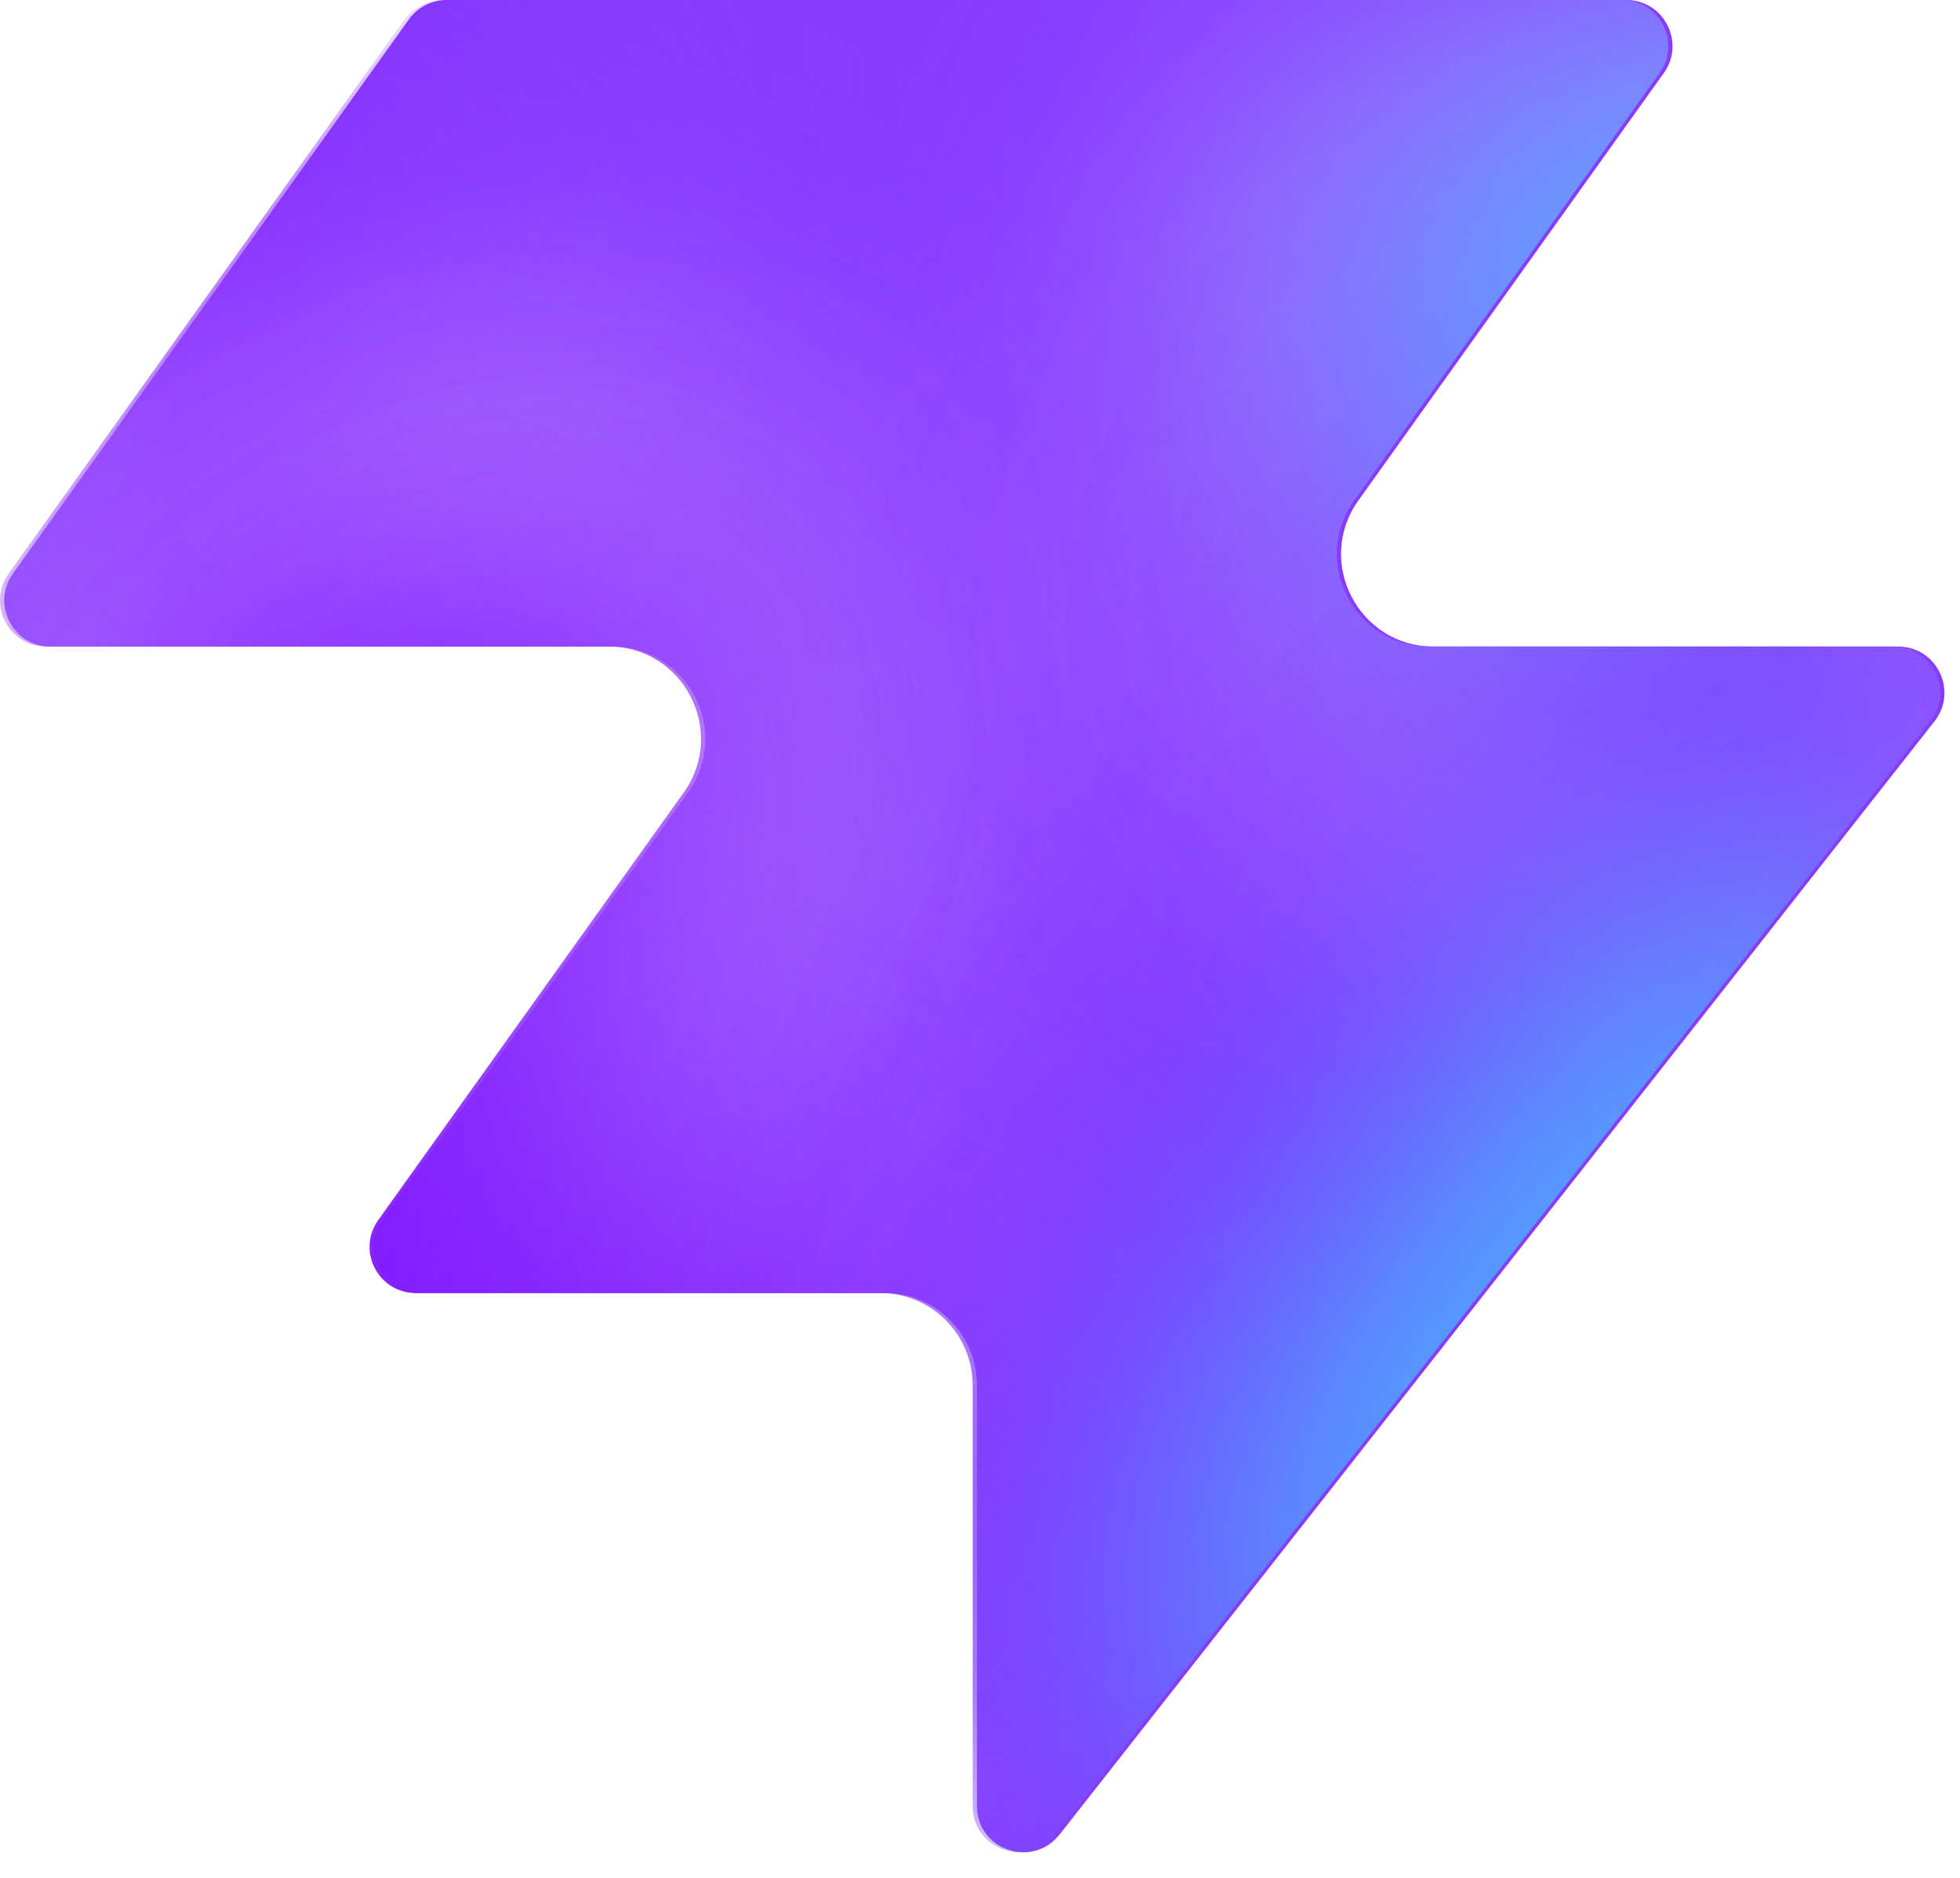
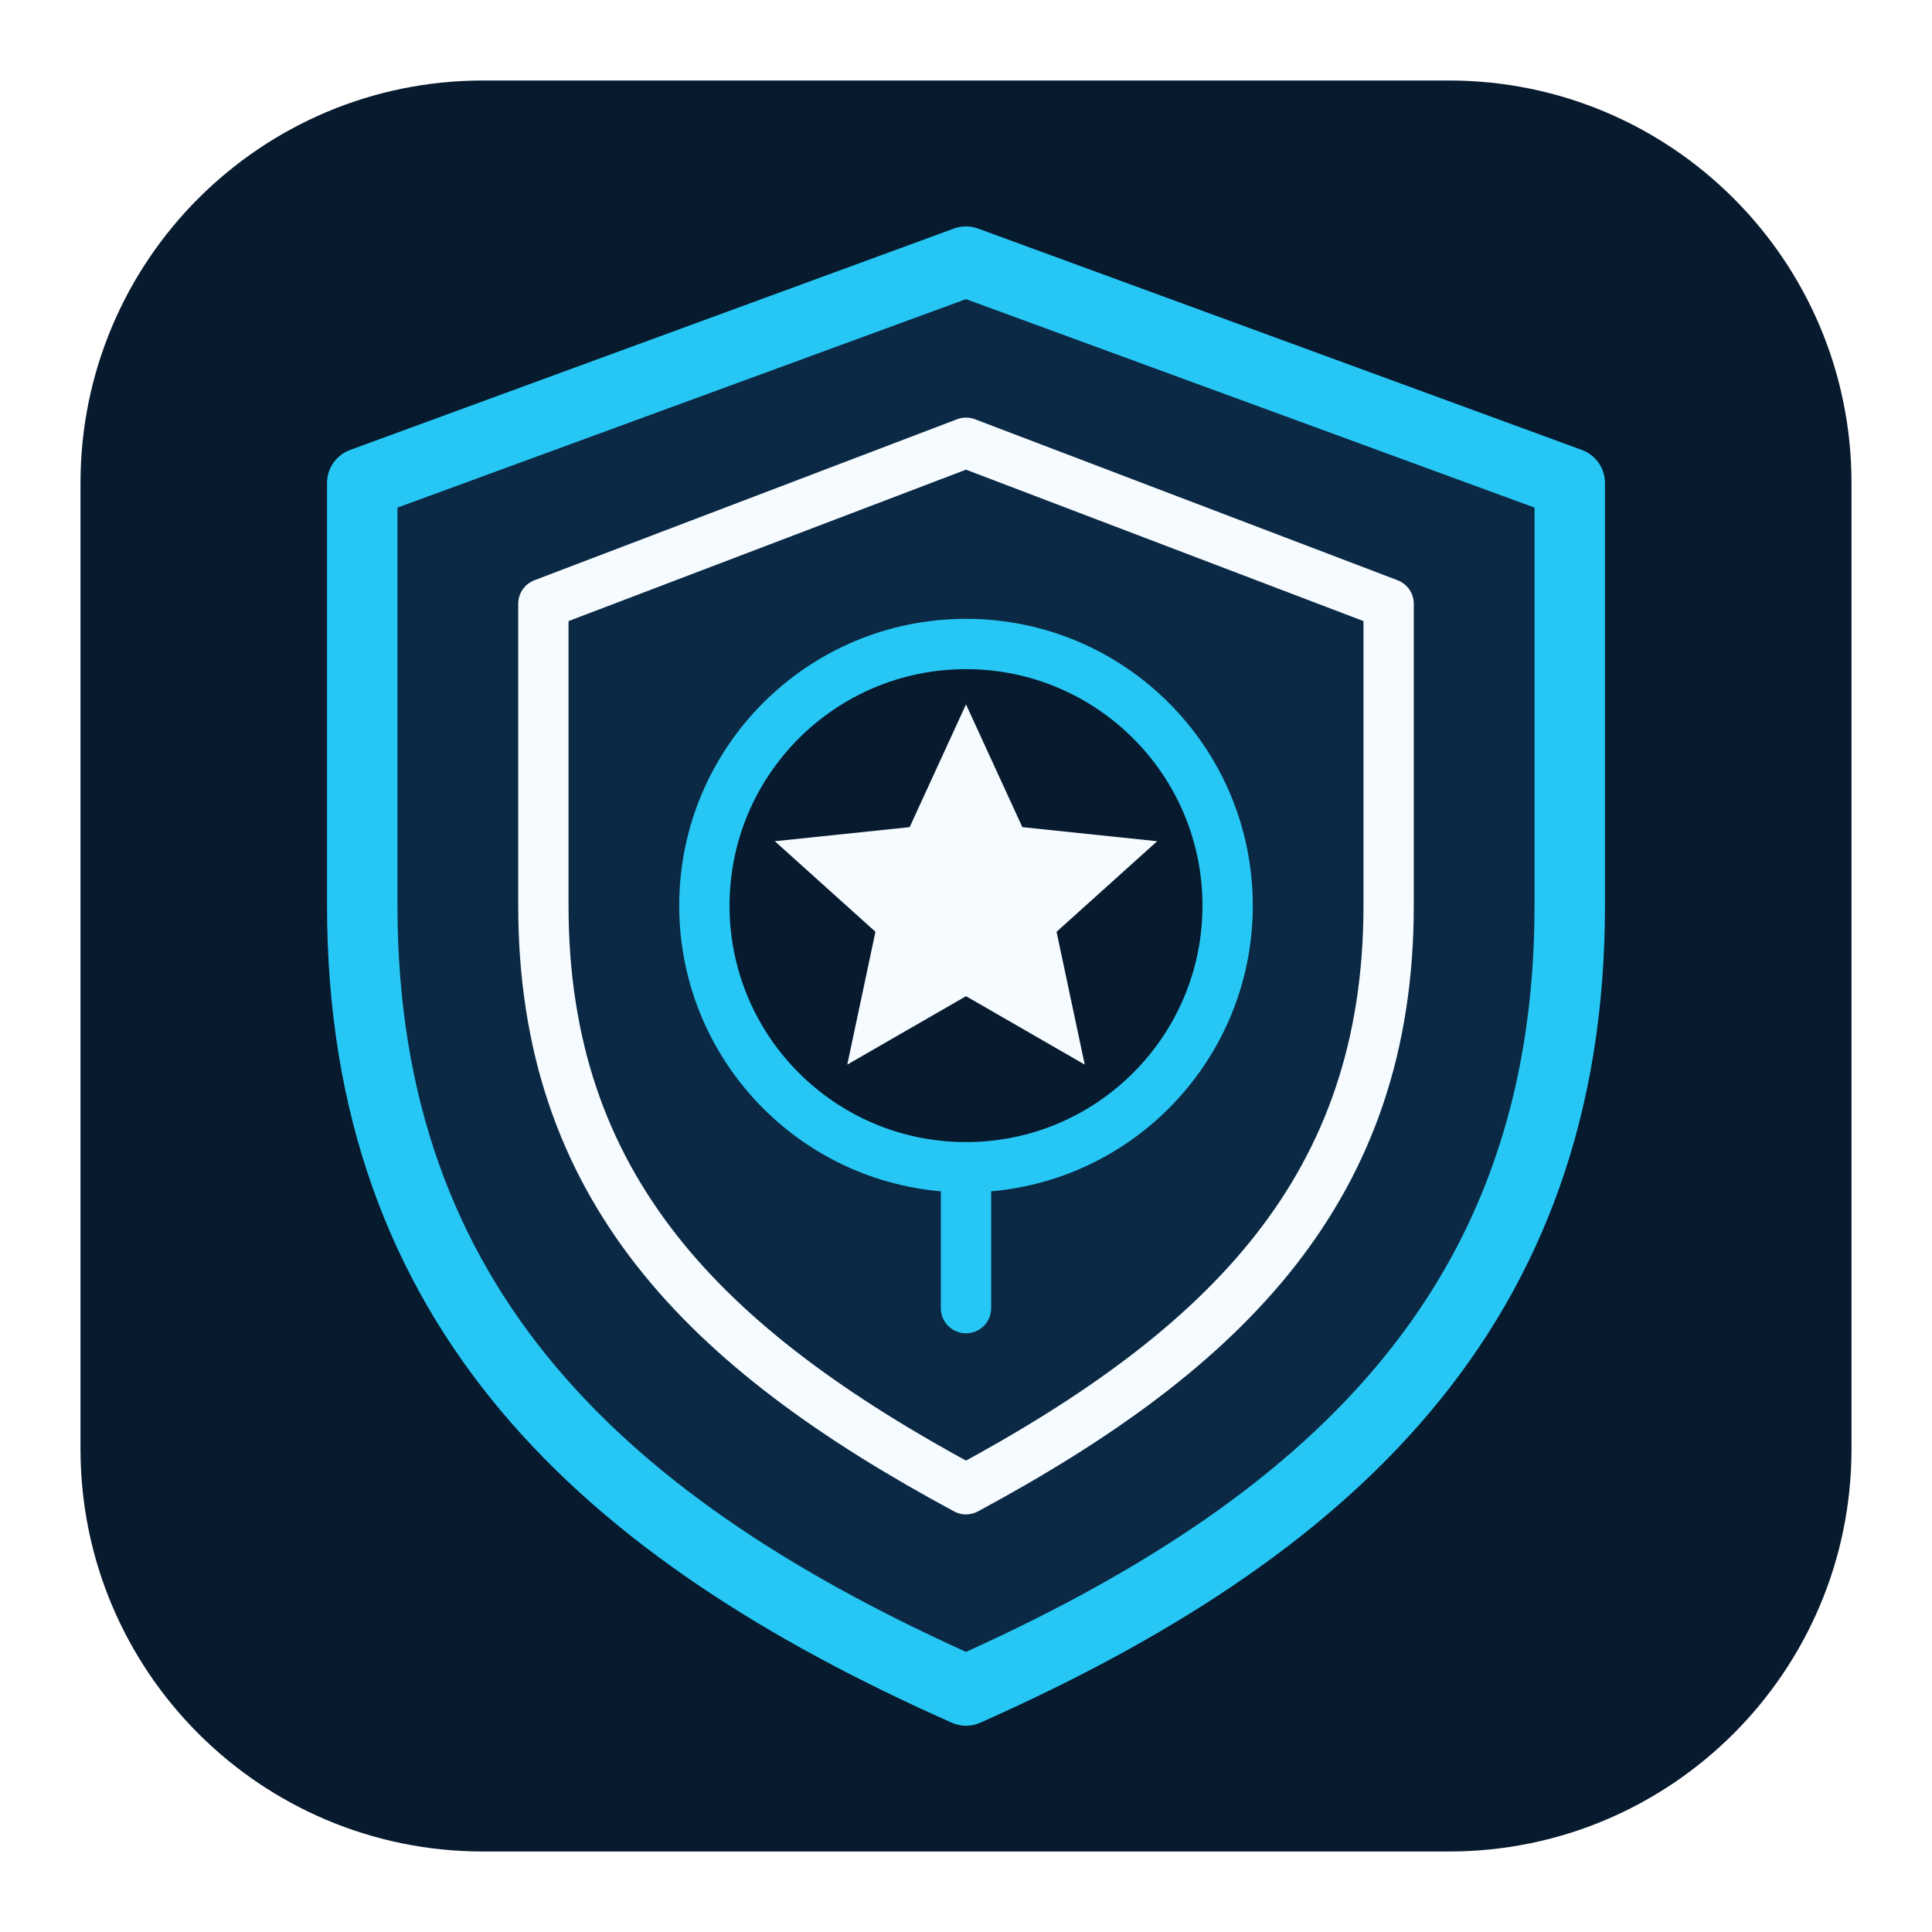
- <svg xmlns="http://www.w3.org/2000/svg" width="48" height="46" fill="none" viewBox="0 0 48 46">
-   <path fill="#863bff" d="M25.946 44.938c-.664.845-2.021.375-2.021-.698V33.937a2.26 2.26 0 0 0-2.262-2.262H10.287c-.92 0-1.456-1.04-.92-1.788l7.48-10.471c1.07-1.497 0-3.578-1.842-3.578H1.237c-.92 0-1.456-1.04-.92-1.788L10.013.474c.214-.297.556-.474.92-.474h28.894c.92 0 1.456 1.04.92 1.788l-7.48 10.471c-1.07 1.498 0 3.579 1.842 3.579h11.377c.943 0 1.473 1.088.89 1.83L25.947 44.94z" style="fill:#863bff;fill:color(display-p3 .525 .23 1);fill-opacity:1" />
-   <mask id="a" width="48" height="46" x="0" y="0" maskUnits="userSpaceOnUse" style="mask-type:alpha">
-     <path fill="#000" d="M25.842 44.938c-.664.844-2.021.375-2.021-.698V33.937a2.26 2.26 0 0 0-2.262-2.262H10.183c-.92 0-1.456-1.04-.92-1.788l7.48-10.471c1.07-1.498 0-3.579-1.842-3.579H1.133c-.92 0-1.456-1.04-.92-1.787L9.91.473c.214-.297.556-.474.92-.474h28.894c.92 0 1.456 1.04.92 1.788l-7.48 10.471c-1.07 1.498 0 3.578 1.842 3.578h11.377c.943 0 1.473 1.088.89 1.832L25.843 44.94z" style="fill:#000;fill-opacity:1" />
-   </mask>
-   <g mask="url(#a)">
-     <g filter="url(#b)">
-       <ellipse cx="5.508" cy="14.704" fill="#ede6ff" rx="5.508" ry="14.704" style="fill:#ede6ff;fill:color(display-p3 .927 .903 1);fill-opacity:1" transform="matrix(.00324 1 1 -.00324 -4.47 31.516)" />
-     </g>
-     <g filter="url(#c)">
-       <ellipse cx="10.399" cy="29.851" fill="#ede6ff" rx="10.399" ry="29.851" style="fill:#ede6ff;fill:color(display-p3 .927 .903 1);fill-opacity:1" transform="matrix(.00324 1 1 -.00324 -39.328 7.883)" />
-     </g>
-     <g filter="url(#d)">
-       <ellipse cx="5.508" cy="30.487" fill="#7e14ff" rx="5.508" ry="30.487" style="fill:#7e14ff;fill:color(display-p3 .492 .077 1);fill-opacity:1" transform="rotate(89.814 -25.913 -14.639)scale(1 -1)" />
-     </g>
-     <g filter="url(#e)">
-       <ellipse cx="5.508" cy="30.599" fill="#7e14ff" rx="5.508" ry="30.599" style="fill:#7e14ff;fill:color(display-p3 .492 .077 1);fill-opacity:1" transform="rotate(89.814 -32.644 -3.334)scale(1 -1)" />
-     </g>
-     <g filter="url(#f)">
-       <ellipse cx="5.508" cy="30.599" fill="#7e14ff" rx="5.508" ry="30.599" style="fill:#7e14ff;fill:color(display-p3 .492 .077 1);fill-opacity:1" transform="matrix(.00324 1 1 -.00324 -34.34 30.47)" />
-     </g>
-     <g filter="url(#g)">
-       <ellipse cx="14.072" cy="22.078" fill="#ede6ff" rx="14.072" ry="22.078" style="fill:#ede6ff;fill:color(display-p3 .927 .903 1);fill-opacity:1" transform="rotate(93.35 24.506 48.493)scale(-1 1)" />
-     </g>
-     <g filter="url(#h)">
-       <ellipse cx="3.47" cy="21.501" fill="#7e14ff" rx="3.47" ry="21.501" style="fill:#7e14ff;fill:color(display-p3 .492 .077 1);fill-opacity:1" transform="rotate(89.009 28.708 47.59)scale(-1 1)" />
-     </g>
-     <g filter="url(#i)">
-       <ellipse cx="3.47" cy="21.501" fill="#7e14ff" rx="3.47" ry="21.501" style="fill:#7e14ff;fill:color(display-p3 .492 .077 1);fill-opacity:1" transform="rotate(89.009 28.708 47.59)scale(-1 1)" />
-     </g>
-     <g filter="url(#j)">
-       <ellipse cx=".387" cy="8.972" fill="#7e14ff" rx="4.407" ry="29.108" style="fill:#7e14ff;fill:color(display-p3 .492 .077 1);fill-opacity:1" transform="rotate(39.51 .387 8.972)" />
-     </g>
-     <g filter="url(#k)">
-       <ellipse cx="47.523" cy="-6.092" fill="#7e14ff" rx="4.407" ry="29.108" style="fill:#7e14ff;fill:color(display-p3 .492 .077 1);fill-opacity:1" transform="rotate(37.892 47.523 -6.092)" />
-     </g>
-     <g filter="url(#l)">
-       <ellipse cx="41.412" cy="6.333" fill="#47bfff" rx="5.971" ry="9.665" style="fill:#47bfff;fill:color(display-p3 .28 .748 1);fill-opacity:1" transform="rotate(37.892 41.412 6.333)" />
-     </g>
-     <g filter="url(#m)">
-       <ellipse cx="-1.879" cy="38.332" fill="#7e14ff" rx="4.407" ry="29.108" style="fill:#7e14ff;fill:color(display-p3 .492 .077 1);fill-opacity:1" transform="rotate(37.892 -1.88 38.332)" />
-     </g>
-     <g filter="url(#n)">
-       <ellipse cx="-1.879" cy="38.332" fill="#7e14ff" rx="4.407" ry="29.108" style="fill:#7e14ff;fill:color(display-p3 .492 .077 1);fill-opacity:1" transform="rotate(37.892 -1.88 38.332)" />
-     </g>
-     <g filter="url(#o)">
-       <ellipse cx="35.651" cy="29.907" fill="#7e14ff" rx="4.407" ry="29.108" style="fill:#7e14ff;fill:color(display-p3 .492 .077 1);fill-opacity:1" transform="rotate(37.892 35.651 29.907)" />
-     </g>
-     <g filter="url(#p)">
-       <ellipse cx="38.418" cy="32.4" fill="#47bfff" rx="5.971" ry="15.297" style="fill:#47bfff;fill:color(display-p3 .28 .748 1);fill-opacity:1" transform="rotate(37.892 38.418 32.4)" />
-     </g>
-   </g>
-   <defs>
-     <filter id="b" width="60.045" height="41.654" x="-19.77" y="16.149" color-interpolation-filters="sRGB" filterUnits="userSpaceOnUse">
-       <feFlood flood-opacity="0" result="BackgroundImageFix" />
-       <feBlend in="SourceGraphic" in2="BackgroundImageFix" result="shape" />
-       <feGaussianBlur result="effect1_foregroundBlur_2002_17158" stdDeviation="7.659" />
-     </filter>
-     <filter id="c" width="90.34" height="51.437" x="-54.613" y="-7.533" color-interpolation-filters="sRGB" filterUnits="userSpaceOnUse">
-       <feFlood flood-opacity="0" result="BackgroundImageFix" />
-       <feBlend in="SourceGraphic" in2="BackgroundImageFix" result="shape" />
-       <feGaussianBlur result="effect1_foregroundBlur_2002_17158" stdDeviation="7.659" />
-     </filter>
-     <filter id="d" width="79.355" height="29.4" x="-49.64" y="2.03" color-interpolation-filters="sRGB" filterUnits="userSpaceOnUse">
-       <feFlood flood-opacity="0" result="BackgroundImageFix" />
-       <feBlend in="SourceGraphic" in2="BackgroundImageFix" result="shape" />
-       <feGaussianBlur result="effect1_foregroundBlur_2002_17158" stdDeviation="4.596" />
-     </filter>
-     <filter id="e" width="79.579" height="29.4" x="-45.045" y="20.029" color-interpolation-filters="sRGB" filterUnits="userSpaceOnUse">
-       <feFlood flood-opacity="0" result="BackgroundImageFix" />
-       <feBlend in="SourceGraphic" in2="BackgroundImageFix" result="shape" />
-       <feGaussianBlur result="effect1_foregroundBlur_2002_17158" stdDeviation="4.596" />
-     </filter>
-     <filter id="f" width="79.579" height="29.4" x="-43.513" y="21.178" color-interpolation-filters="sRGB" filterUnits="userSpaceOnUse">
-       <feFlood flood-opacity="0" result="BackgroundImageFix" />
-       <feBlend in="SourceGraphic" in2="BackgroundImageFix" result="shape" />
-       <feGaussianBlur result="effect1_foregroundBlur_2002_17158" stdDeviation="4.596" />
-     </filter>
-     <filter id="g" width="74.749" height="58.852" x="15.756" y="-17.901" color-interpolation-filters="sRGB" filterUnits="userSpaceOnUse">
-       <feFlood flood-opacity="0" result="BackgroundImageFix" />
-       <feBlend in="SourceGraphic" in2="BackgroundImageFix" result="shape" />
-       <feGaussianBlur result="effect1_foregroundBlur_2002_17158" stdDeviation="7.659" />
-     </filter>
-     <filter id="h" width="61.377" height="25.362" x="23.548" y="2.284" color-interpolation-filters="sRGB" filterUnits="userSpaceOnUse">
-       <feFlood flood-opacity="0" result="BackgroundImageFix" />
-       <feBlend in="SourceGraphic" in2="BackgroundImageFix" result="shape" />
-       <feGaussianBlur result="effect1_foregroundBlur_2002_17158" stdDeviation="4.596" />
-     </filter>
-     <filter id="i" width="61.377" height="25.362" x="23.548" y="2.284" color-interpolation-filters="sRGB" filterUnits="userSpaceOnUse">
-       <feFlood flood-opacity="0" result="BackgroundImageFix" />
-       <feBlend in="SourceGraphic" in2="BackgroundImageFix" result="shape" />
-       <feGaussianBlur result="effect1_foregroundBlur_2002_17158" stdDeviation="4.596" />
-     </filter>
-     <filter id="j" width="56.045" height="63.649" x="-27.636" y="-22.853" color-interpolation-filters="sRGB" filterUnits="userSpaceOnUse">
-       <feFlood flood-opacity="0" result="BackgroundImageFix" />
-       <feBlend in="SourceGraphic" in2="BackgroundImageFix" result="shape" />
-       <feGaussianBlur result="effect1_foregroundBlur_2002_17158" stdDeviation="4.596" />
-     </filter>
-     <filter id="k" width="54.814" height="64.646" x="20.116" y="-38.415" color-interpolation-filters="sRGB" filterUnits="userSpaceOnUse">
-       <feFlood flood-opacity="0" result="BackgroundImageFix" />
-       <feBlend in="SourceGraphic" in2="BackgroundImageFix" result="shape" />
-       <feGaussianBlur result="effect1_foregroundBlur_2002_17158" stdDeviation="4.596" />
-     </filter>
-     <filter id="l" width="33.541" height="35.313" x="24.641" y="-11.323" color-interpolation-filters="sRGB" filterUnits="userSpaceOnUse">
-       <feFlood flood-opacity="0" result="BackgroundImageFix" />
-       <feBlend in="SourceGraphic" in2="BackgroundImageFix" result="shape" />
-       <feGaussianBlur result="effect1_foregroundBlur_2002_17158" stdDeviation="4.596" />
-     </filter>
-     <filter id="m" width="54.814" height="64.646" x="-29.286" y="6.009" color-interpolation-filters="sRGB" filterUnits="userSpaceOnUse">
-       <feFlood flood-opacity="0" result="BackgroundImageFix" />
-       <feBlend in="SourceGraphic" in2="BackgroundImageFix" result="shape" />
-       <feGaussianBlur result="effect1_foregroundBlur_2002_17158" stdDeviation="4.596" />
-     </filter>
-     <filter id="n" width="54.814" height="64.646" x="-29.286" y="6.009" color-interpolation-filters="sRGB" filterUnits="userSpaceOnUse">
-       <feFlood flood-opacity="0" result="BackgroundImageFix" />
-       <feBlend in="SourceGraphic" in2="BackgroundImageFix" result="shape" />
-       <feGaussianBlur result="effect1_foregroundBlur_2002_17158" stdDeviation="4.596" />
-     </filter>
-     <filter id="o" width="54.814" height="64.646" x="8.244" y="-2.416" color-interpolation-filters="sRGB" filterUnits="userSpaceOnUse">
-       <feFlood flood-opacity="0" result="BackgroundImageFix" />
-       <feBlend in="SourceGraphic" in2="BackgroundImageFix" result="shape" />
-       <feGaussianBlur result="effect1_foregroundBlur_2002_17158" stdDeviation="4.596" />
-     </filter>
-     <filter id="p" width="39.409" height="43.623" x="18.713" y="10.588" color-interpolation-filters="sRGB" filterUnits="userSpaceOnUse">
-       <feFlood flood-opacity="0" result="BackgroundImageFix" />
-       <feBlend in="SourceGraphic" in2="BackgroundImageFix" result="shape" />
-       <feGaussianBlur result="effect1_foregroundBlur_2002_17158" stdDeviation="4.596" />
-     </filter>
-   </defs>
+ <svg xmlns="http://www.w3.org/2000/svg" width="96" height="96" viewBox="0 0 96 96" fill="none">
+   <rect x="4" y="4" width="88" height="88" rx="20" fill="#071A2E" />
+   <path d="M48 13 78 24v21c0 20-12 31-30 39C30 76 18 65 18 45V24l30-11Z" fill="#0B2944" stroke="#27C7F5" stroke-width="3.5" stroke-linejoin="round" />
+   <path d="M48 22 69 30v15c0 14-8 22-21 29-13-7-21-15-21-29V30l21-8Z" stroke="#F5FBFF" stroke-width="2.5" stroke-linejoin="round" />
+   <circle cx="48" cy="45" r="13" fill="#071A2E" stroke="#27C7F5" stroke-width="2.5" />
+   <path d="m48 35 2.8 6.1 6.7.7-5 4.5 1.4 6.6-5.9-3.4-5.9 3.4 1.4-6.6-5-4.5 6.7-.7L48 35Z" fill="#F5FBFF" />
+   <path d="M48 58v7" stroke="#27C7F5" stroke-width="2.5" stroke-linecap="round" />
</svg>
